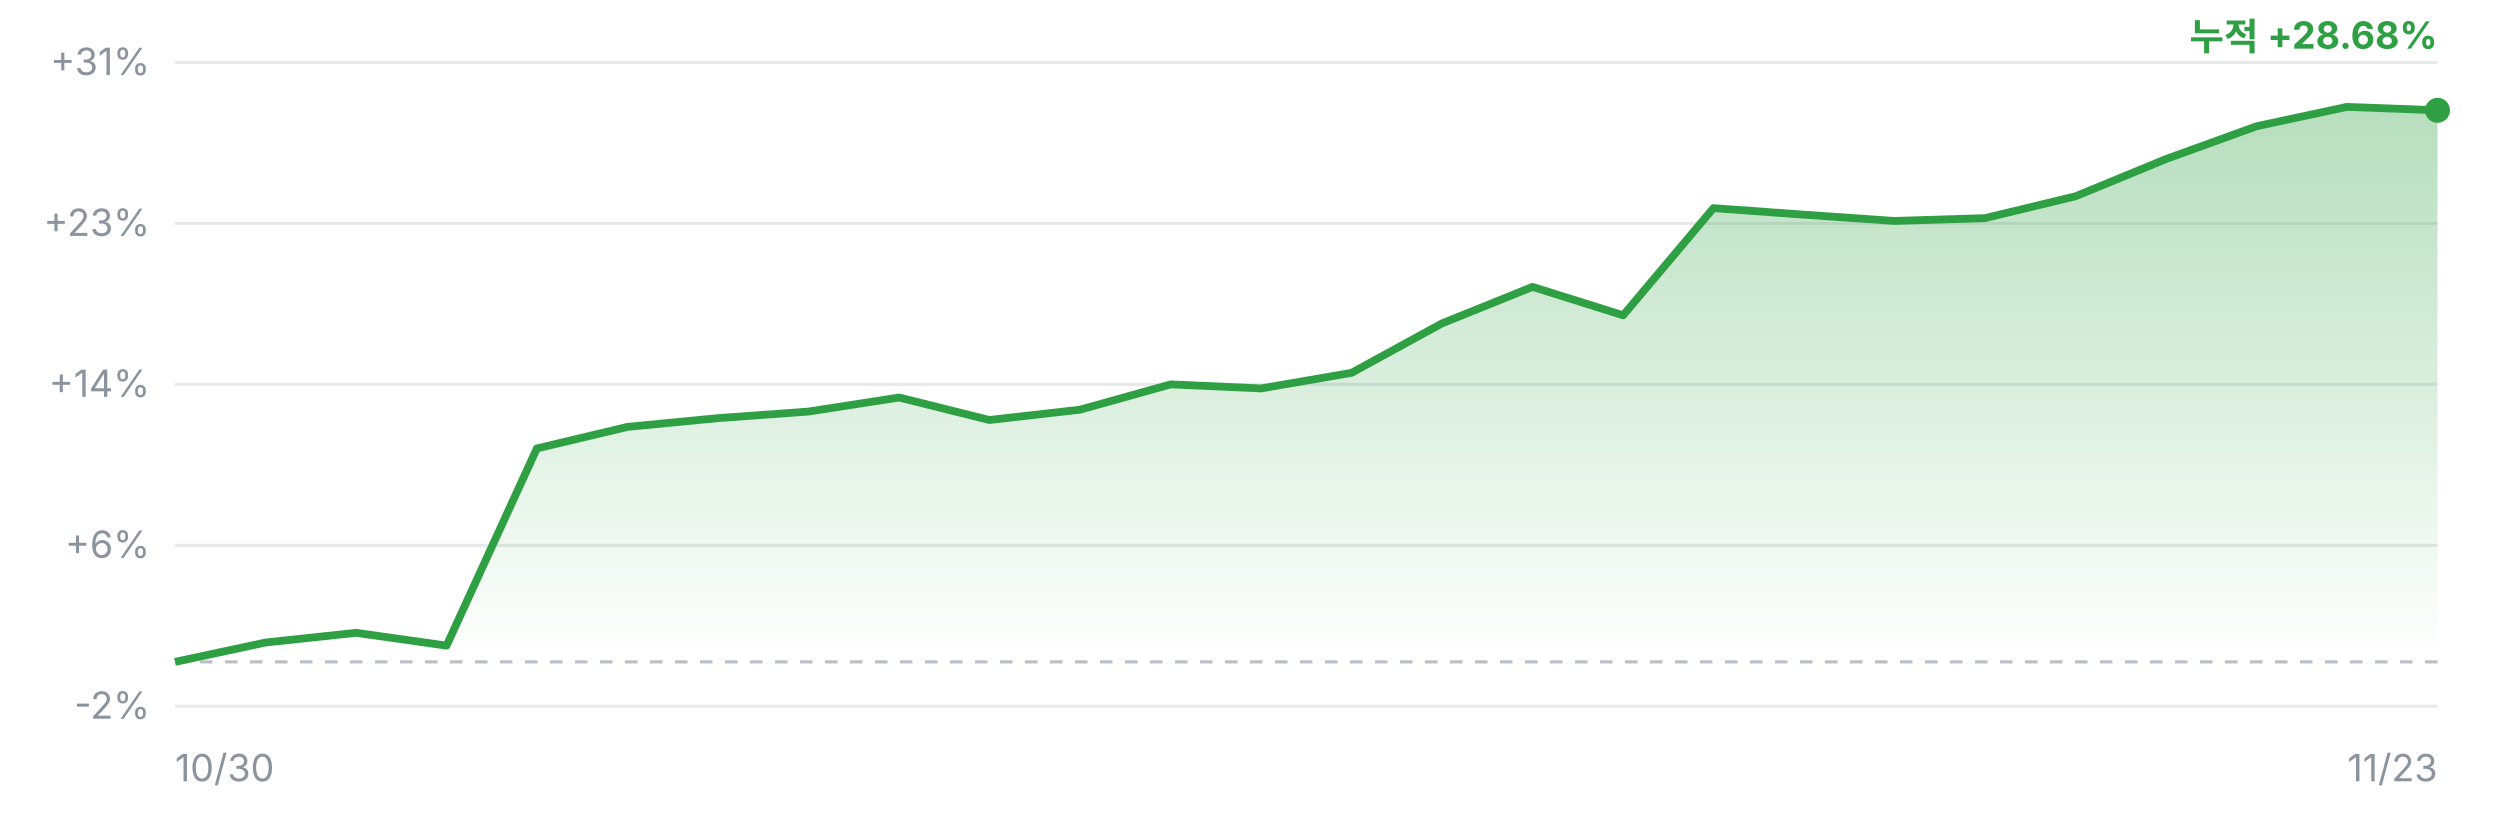
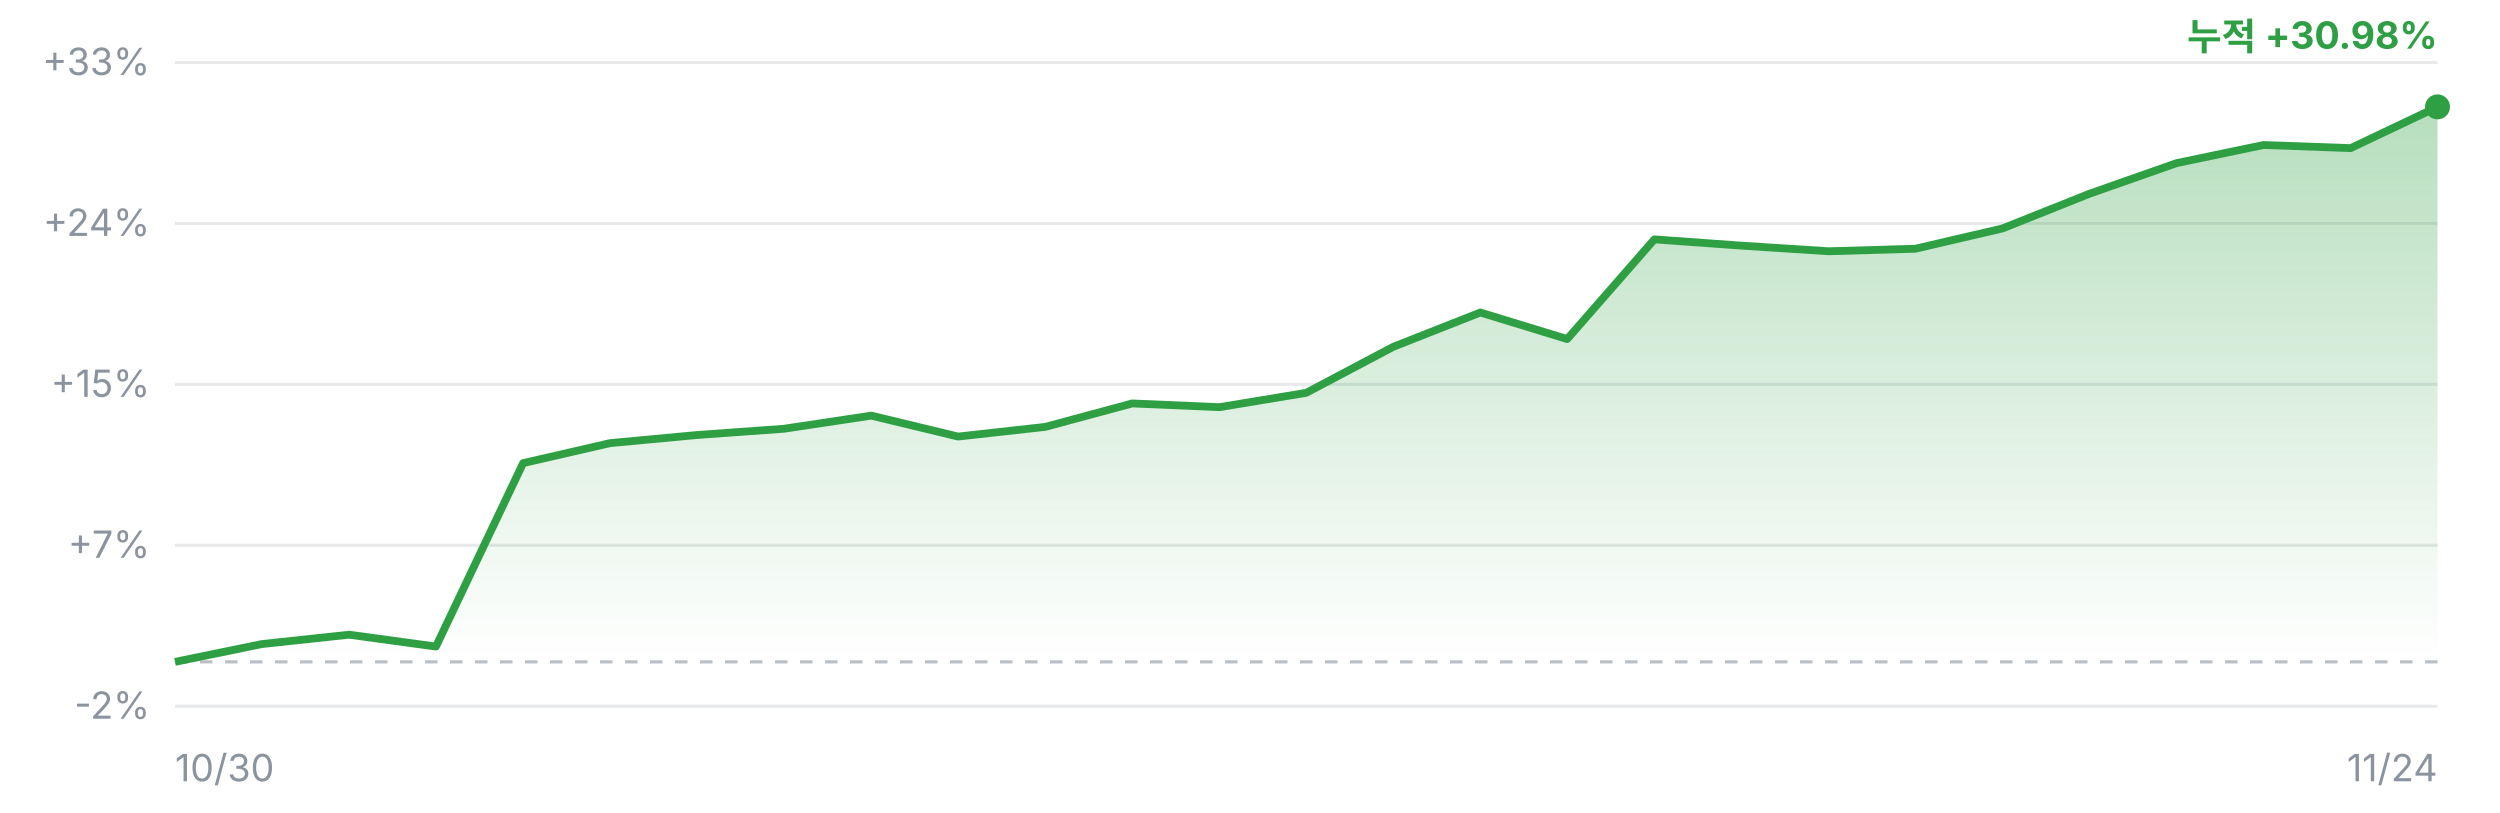
<svg xmlns="http://www.w3.org/2000/svg" viewBox="0 0 800 260" width="800" height="260" font-family="-apple-system,Segoe UI,sans-serif" font-size="12" fill="#8b949e">
  <defs>
    <linearGradient id="g" x1="0" y1="0" x2="0" y2="1">
      <stop offset="0" stop-color="#2ea043" stop-opacity=".35" />
      <stop offset="1" stop-color="#2ea043" stop-opacity="0" />
    </linearGradient>
  </defs>
  <line x1="56" x2="780" y1="226.0" y2="226.0" stroke="#8b949e" stroke-opacity=".2" />
  <text x="48" y="230.0" text-anchor="end">-2%</text>
  <line x1="56" x2="780" y1="174.5" y2="174.5" stroke="#8b949e" stroke-opacity=".2" />
-   <text x="48" y="178.5" text-anchor="end">+6%</text>
+   <text x="48" y="178.5" text-anchor="end">+7%</text>
  <line x1="56" x2="780" y1="123.0" y2="123.0" stroke="#8b949e" stroke-opacity=".2" />
-   <text x="48" y="127.0" text-anchor="end">+14%</text>
+   <text x="48" y="127.0" text-anchor="end">+15%</text>
  <line x1="56" x2="780" y1="71.5" y2="71.5" stroke="#8b949e" stroke-opacity=".2" />
-   <text x="48" y="75.5" text-anchor="end">+23%</text>
+   <text x="48" y="75.5" text-anchor="end">+24%</text>
  <line x1="56" x2="780" y1="20.0" y2="20.0" stroke="#8b949e" stroke-opacity=".2" />
-   <text x="48" y="24.0" text-anchor="end">+31%</text>
+   <text x="48" y="24.0" text-anchor="end">+33%</text>
  <line x1="56" x2="780" y1="211.8" y2="211.8" stroke="#8b949e" stroke-opacity=".6" stroke-dasharray="4 4" />
-   <polygon points="56.0,211.8 56.0,211.8 85.0,205.6 113.9,202.5 142.9,206.6 171.8,143.5 200.8,136.6 229.8,133.8 258.7,131.7 287.7,127.2 316.6,134.4 345.6,131.1 374.6,123.0 403.5,124.3 432.5,119.3 461.4,103.5 490.4,91.8 519.4,100.9 548.3,66.6 577.3,68.7 606.2,70.7 635.2,69.8 664.2,62.8 693.1,50.9 722.1,40.4 751.0,34.2 780.0,35.3 780.0,211.8" fill="url(#g)" />
-   <polyline points="56.0,211.8 85.0,205.6 113.9,202.5 142.9,206.6 171.8,143.5 200.8,136.6 229.8,133.8 258.7,131.7 287.7,127.2 316.6,134.4 345.6,131.1 374.6,123.0 403.5,124.3 432.5,119.3 461.4,103.5 490.4,91.8 519.4,100.9 548.3,66.6 577.3,68.7 606.2,70.7 635.2,69.8 664.2,62.8 693.1,50.9 722.1,40.4 751.0,34.2 780.0,35.3" fill="none" stroke="#2ea043" stroke-width="2.5" stroke-linejoin="round" />
-   <circle cx="780.0" cy="35.3" r="4" fill="#2ea043" />
+   <polygon points="56.0,211.8 56.0,211.8 83.8,206.1 111.7,203.1 139.5,206.9 167.4,148.2 195.2,141.8 223.1,139.2 250.9,137.2 278.8,133.0 306.6,139.7 334.5,136.6 362.3,129.1 390.2,130.3 418.0,125.7 445.8,111.0 473.7,100.0 501.5,108.5 529.4,76.6 557.2,78.6 585.1,80.4 612.9,79.6 640.8,73.1 668.6,62.0 696.5,52.2 724.3,46.4 752.2,47.4 780.0,34.2 780.0,211.8" fill="url(#g)" />
+   <polyline points="56.0,211.8 83.8,206.1 111.7,203.1 139.5,206.9 167.4,148.2 195.2,141.8 223.1,139.2 250.9,137.2 278.8,133.0 306.6,139.7 334.5,136.6 362.3,129.1 390.2,130.3 418.0,125.7 445.8,111.0 473.7,100.0 501.5,108.5 529.4,76.6 557.2,78.6 585.1,80.4 612.9,79.6 640.8,73.1 668.6,62.0 696.5,52.2 724.3,46.4 752.2,47.4 780.0,34.2" fill="none" stroke="#2ea043" stroke-width="2.5" stroke-linejoin="round" />
+   <circle cx="780.0" cy="34.2" r="4" fill="#2ea043" />
  <text x="56" y="250">10/30</text>
-   <text x="780" y="250" text-anchor="end">11/23</text>
-   <text x="780" y="16" text-anchor="end" font-weight="700" fill="#2ea043">누적 +28.68%</text>
+   <text x="780" y="250" text-anchor="end">11/24</text>
+   <text x="780" y="16" text-anchor="end" font-weight="700" fill="#2ea043">누적 +30.98%</text>
</svg>
